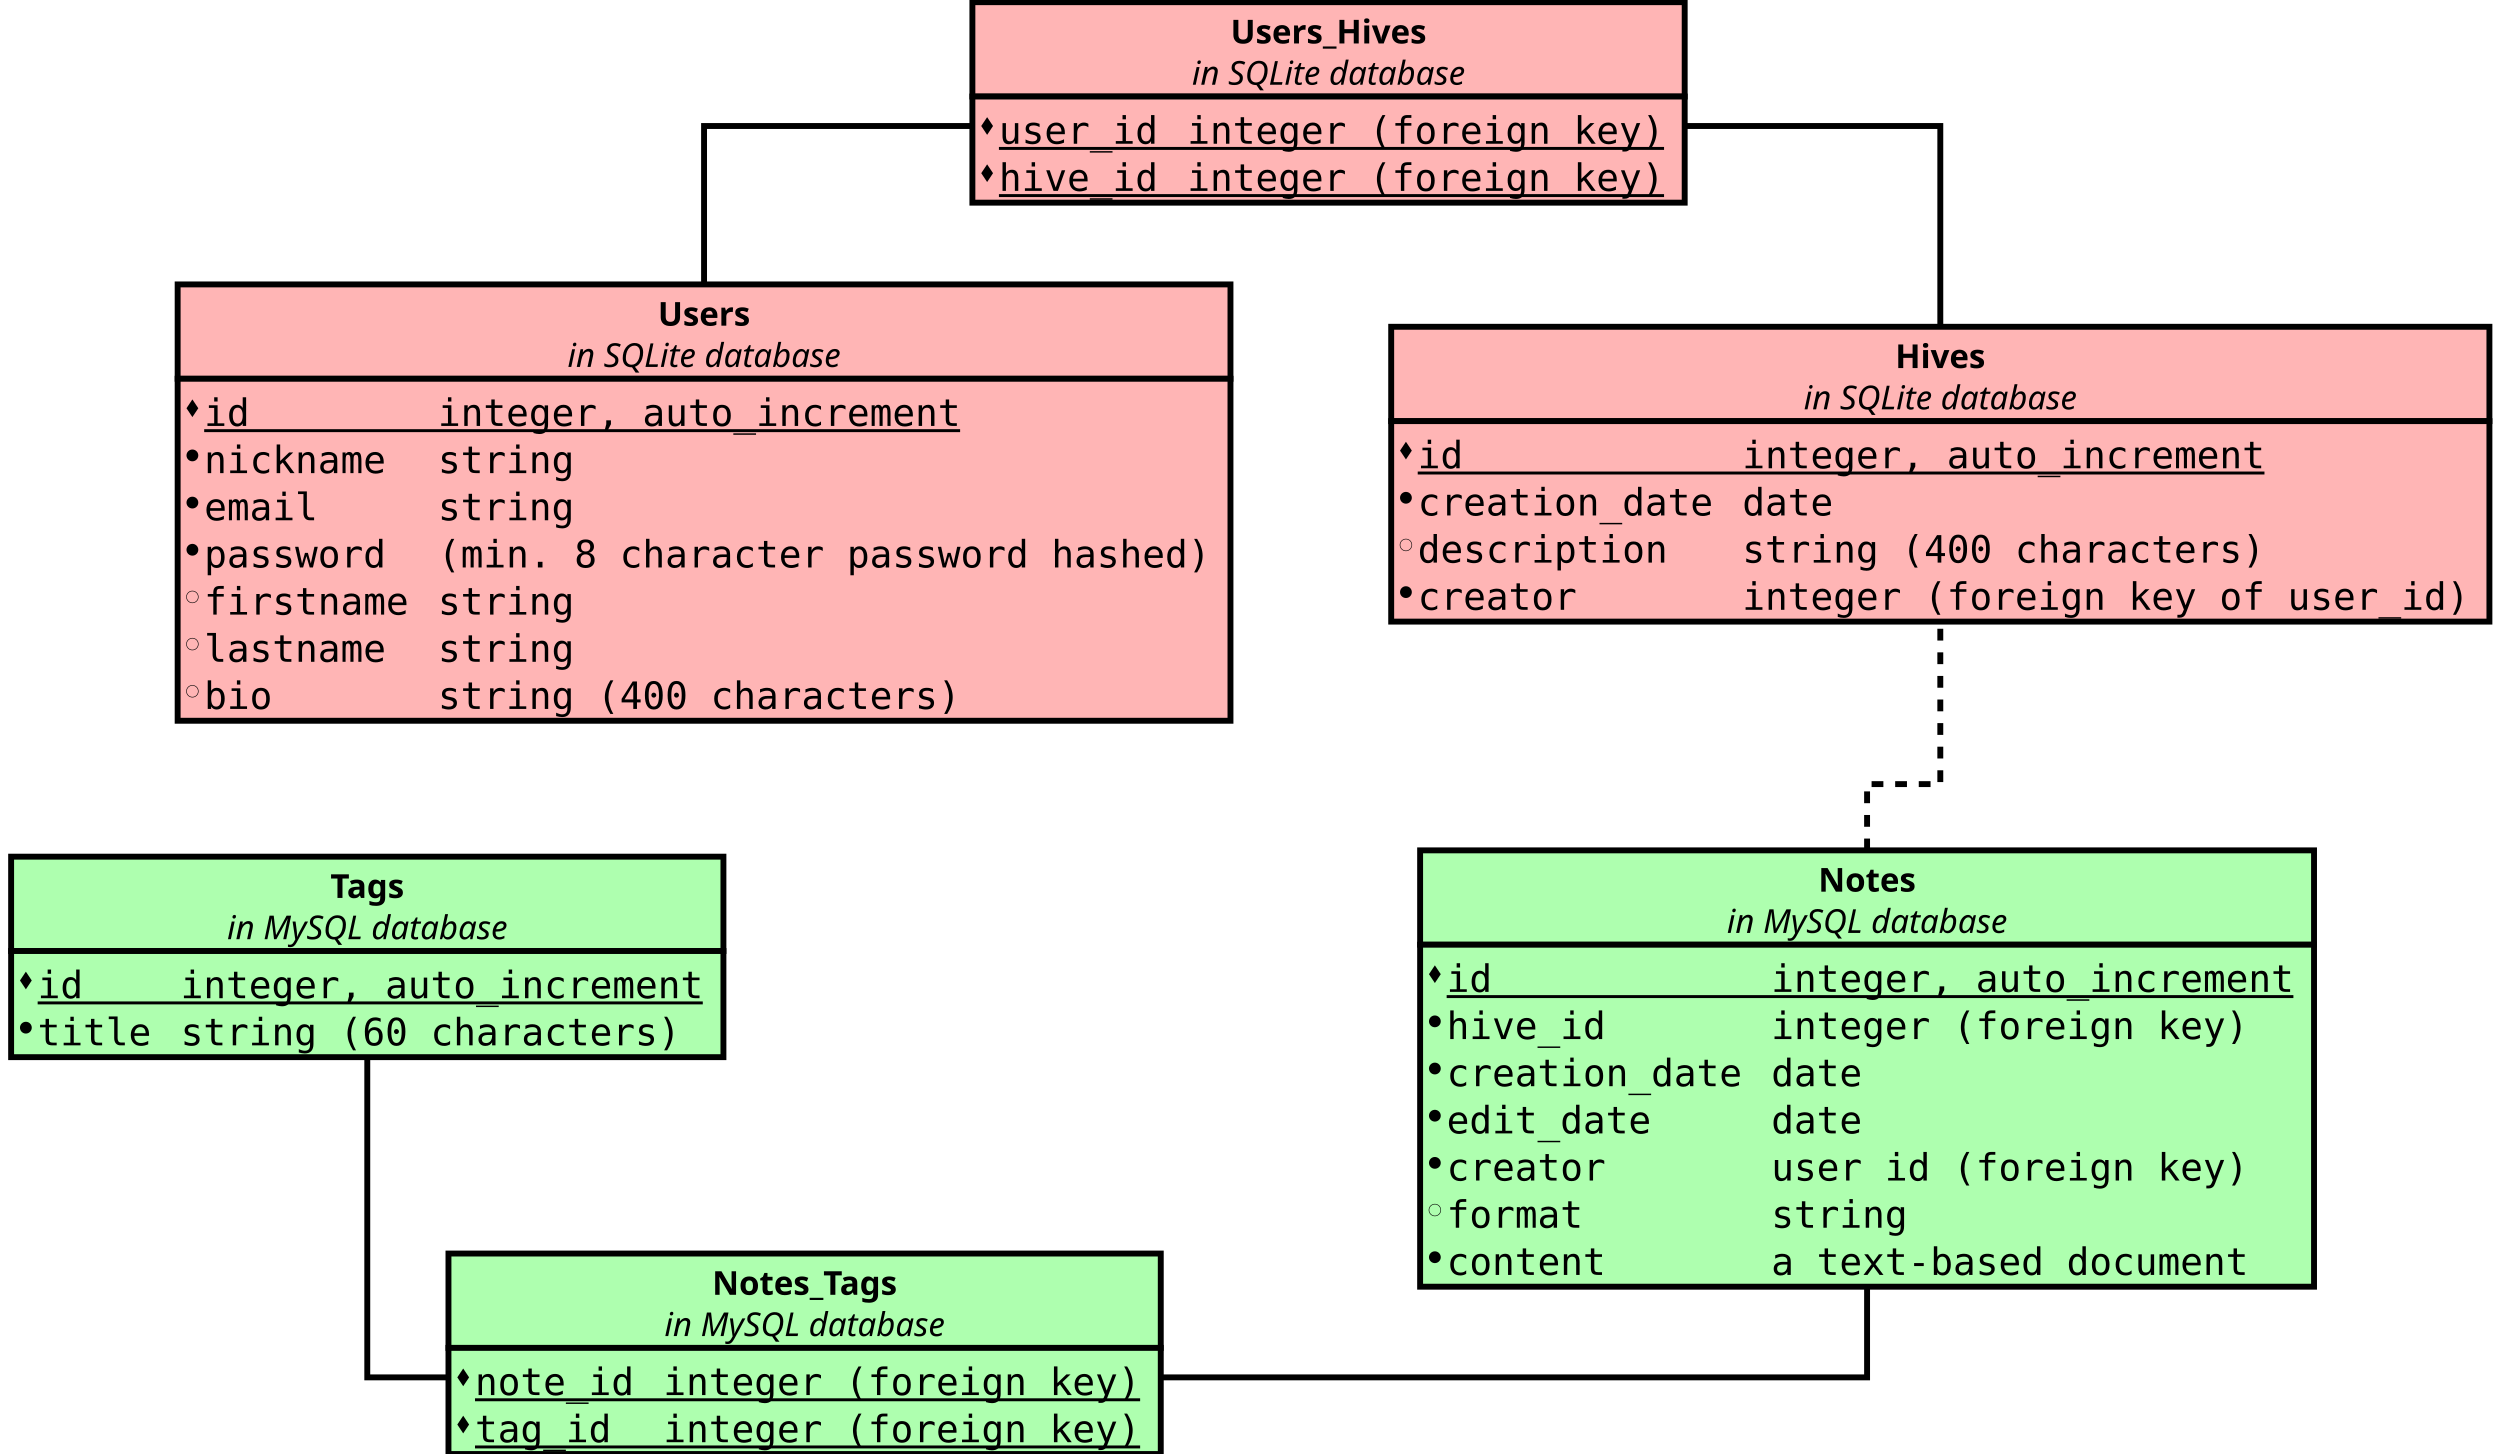
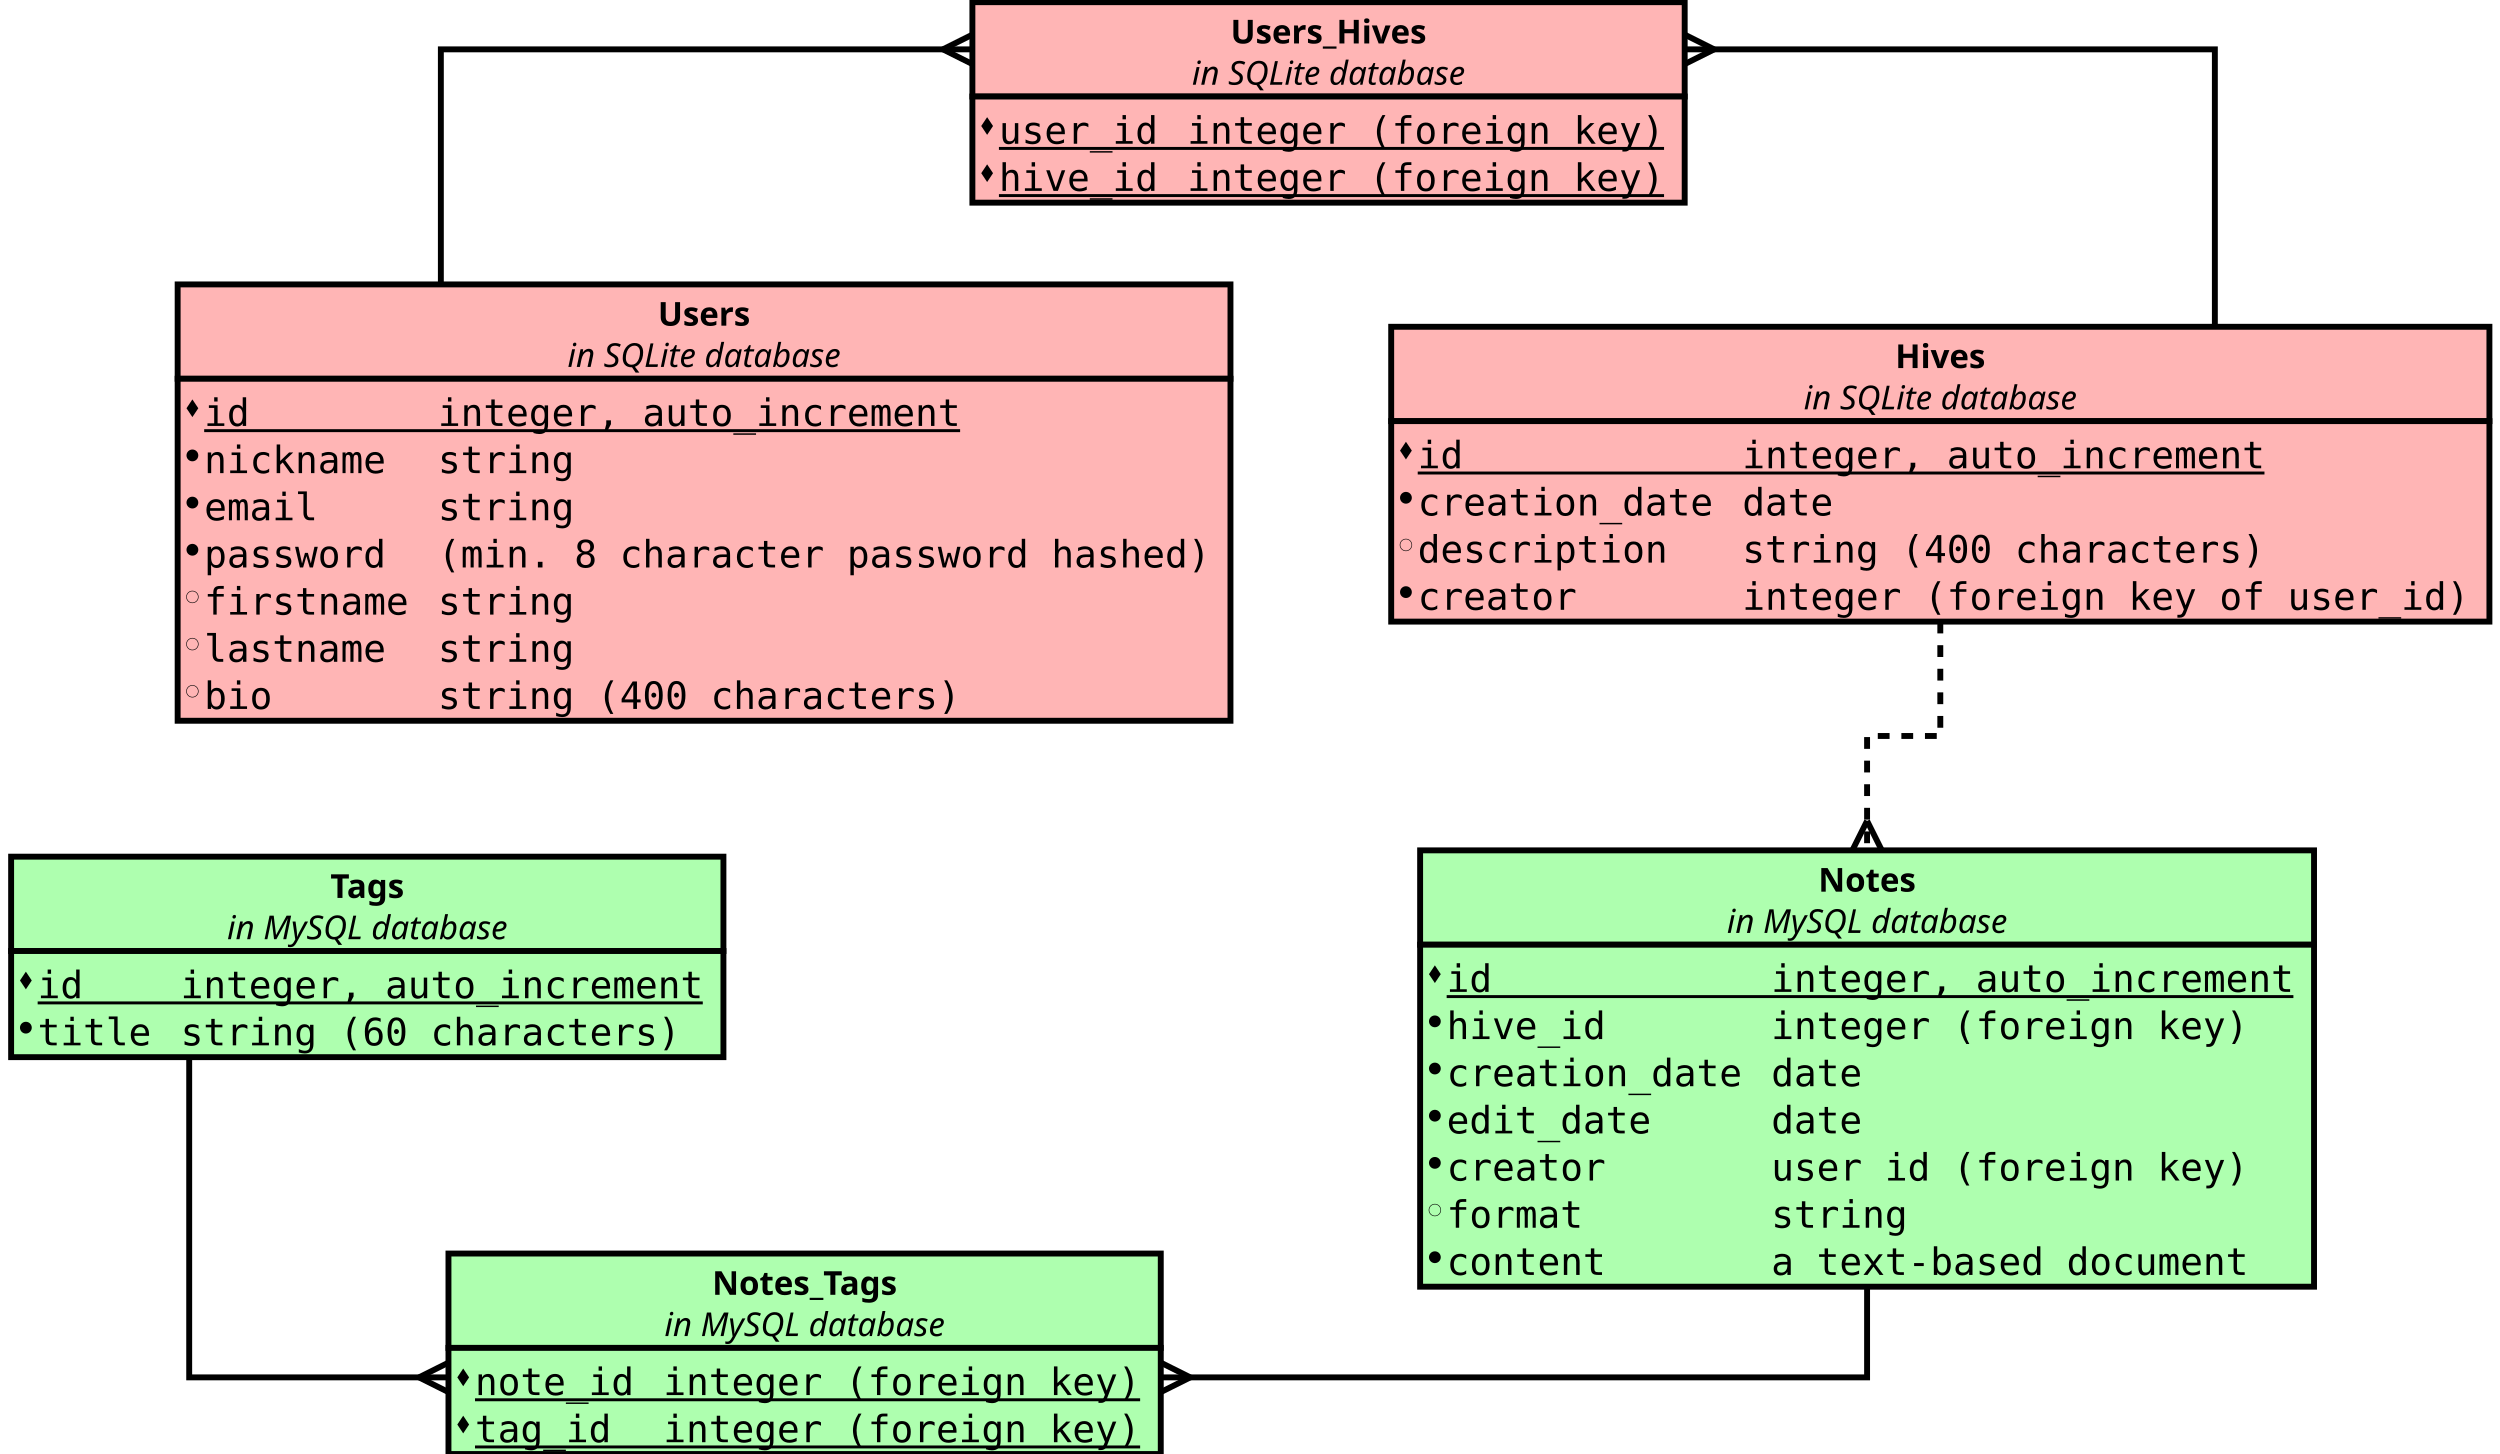
<svg xmlns="http://www.w3.org/2000/svg" width="43cm" height="25cm" viewBox="-151 -104 841 493">
  <g>
    <rect style="fill: #ffb5b5" x="-94.224" y="-7.53" width="357.1" height="32" />
    <rect style="fill: none; fill-opacity:0; stroke-width: 2; stroke: #000000" x="-94.224" y="-7.53" width="357.1" height="32" />
    <text font-size="11.2" style="fill: #000000;text-anchor:middle;font-family:sans-serif;font-style:normal;font-weight:700" x="84.326" y="6.47">Users</text>
    <text font-size="11.2" style="fill: #000000;text-anchor:middle;font-family:sans-serif;font-style:italic;font-weight:normal" x="84.326" y="20.47">in SQLite database</text>
    <rect style="fill: #ffb5b5" x="-94.224" y="24.47" width="357.1" height="116" />
    <rect style="fill: none; fill-opacity:0; stroke-width: 2; stroke: #000000" x="-94.224" y="24.47" width="357.1" height="116" />
    <polygon style="fill: #000000" points="-91.224,34.47 -89.224,37.47 -87.224,34.47 -89.224,31.47 " />
    <text font-size="12.8" style="fill: #000000;text-anchor:start;font-family:monospace;font-style:normal;font-weight:normal" x="-85.224" y="40.47">id</text>
    <text font-size="12.8" style="fill: #000000;text-anchor:start;font-family:monospace;font-style:normal;font-weight:normal" x="-5.924" y="40.47">integer, auto_increment</text>
    <line style="fill: none; fill-opacity:0; stroke-width: 1; stroke: #000000" x1="-85.224" y1="42.07" x2="171.176" y2="42.07" />
    <ellipse style="fill: #000000" cx="-89.224" cy="50.47" rx="2" ry="2" />
    <text font-size="12.8" style="fill: #000000;text-anchor:start;font-family:monospace;font-style:normal;font-weight:normal" x="-85.224" y="56.47">nickname</text>
    <text font-size="12.8" style="fill: #000000;text-anchor:start;font-family:monospace;font-style:normal;font-weight:normal" x="-5.924" y="56.47">string</text>
    <ellipse style="fill: #000000" cx="-89.224" cy="66.47" rx="2" ry="2" />
    <text font-size="12.8" style="fill: #000000;text-anchor:start;font-family:monospace;font-style:normal;font-weight:normal" x="-85.224" y="72.47">email</text>
    <text font-size="12.8" style="fill: #000000;text-anchor:start;font-family:monospace;font-style:normal;font-weight:normal" x="-5.924" y="72.47">string</text>
    <ellipse style="fill: #000000" cx="-89.224" cy="82.47" rx="2" ry="2" />
    <text font-size="12.8" style="fill: #000000;text-anchor:start;font-family:monospace;font-style:normal;font-weight:normal" x="-85.224" y="88.47">password</text>
    <text font-size="12.8" style="fill: #000000;text-anchor:start;font-family:monospace;font-style:normal;font-weight:normal" x="-5.924" y="88.47">(min. 8 character password hashed)</text>
    <ellipse style="fill: none; fill-opacity:0; stroke-width: 0.2; stroke: #000000" cx="-89.224" cy="98.47" rx="2" ry="2" />
    <text font-size="12.8" style="fill: #000000;text-anchor:start;font-family:monospace;font-style:normal;font-weight:normal" x="-85.224" y="104.47">firstname</text>
    <text font-size="12.8" style="fill: #000000;text-anchor:start;font-family:monospace;font-style:normal;font-weight:normal" x="-5.924" y="104.47">string</text>
    <ellipse style="fill: none; fill-opacity:0; stroke-width: 0.2; stroke: #000000" cx="-89.224" cy="114.47" rx="2" ry="2" />
    <text font-size="12.8" style="fill: #000000;text-anchor:start;font-family:monospace;font-style:normal;font-weight:normal" x="-85.224" y="120.47">lastname</text>
    <text font-size="12.8" style="fill: #000000;text-anchor:start;font-family:monospace;font-style:normal;font-weight:normal" x="-5.924" y="120.47">string</text>
    <ellipse style="fill: none; fill-opacity:0; stroke-width: 0.2; stroke: #000000" cx="-89.224" cy="130.47" rx="2" ry="2" />
    <text font-size="12.8" style="fill: #000000;text-anchor:start;font-family:monospace;font-style:normal;font-weight:normal" x="-85.224" y="136.47">bio</text>
    <text font-size="12.8" style="fill: #000000;text-anchor:start;font-family:monospace;font-style:normal;font-weight:normal" x="-5.924" y="136.47">string (400 characters)</text>
  </g>
  <g>
    <rect style="fill: #ffb5b5" x="317.39" y="6.839" width="372.5" height="32" />
    <rect style="fill: none; fill-opacity:0; stroke-width: 2; stroke: #000000" x="317.39" y="6.839" width="372.5" height="32" />
    <text font-size="11.2" style="fill: #000000;text-anchor:middle;font-family:sans-serif;font-style:normal;font-weight:700" x="503.64" y="20.839">Hives</text>
    <text font-size="11.2" style="fill: #000000;text-anchor:middle;font-family:sans-serif;font-style:italic;font-weight:normal" x="503.64" y="34.839">in SQLite database</text>
    <rect style="fill: #ffb5b5" x="317.39" y="38.839" width="372.5" height="68" />
    <rect style="fill: none; fill-opacity:0; stroke-width: 2; stroke: #000000" x="317.39" y="38.839" width="372.5" height="68" />
    <polygon style="fill: #000000" points="320.39,48.839 322.39,51.839 324.39,48.839 322.39,45.839 " />
    <text font-size="12.8" style="fill: #000000;text-anchor:start;font-family:monospace;font-style:normal;font-weight:normal" x="326.39" y="54.839">id</text>
    <text font-size="12.8" style="fill: #000000;text-anchor:start;font-family:monospace;font-style:normal;font-weight:normal" x="436.49" y="54.839">integer, auto_increment</text>
    <line style="fill: none; fill-opacity:0; stroke-width: 1; stroke: #000000" x1="326.39" y1="56.439" x2="613.59" y2="56.439" />
    <ellipse style="fill: #000000" cx="322.39" cy="64.839" rx="2" ry="2" />
    <text font-size="12.8" style="fill: #000000;text-anchor:start;font-family:monospace;font-style:normal;font-weight:normal" x="326.39" y="70.839">creation_date</text>
    <text font-size="12.8" style="fill: #000000;text-anchor:start;font-family:monospace;font-style:normal;font-weight:normal" x="436.49" y="70.839">date</text>
    <ellipse style="fill: none; fill-opacity:0; stroke-width: 0.2; stroke: #000000" cx="322.39" cy="80.839" rx="2" ry="2" />
    <text font-size="12.8" style="fill: #000000;text-anchor:start;font-family:monospace;font-style:normal;font-weight:normal" x="326.39" y="86.839">description</text>
    <text font-size="12.8" style="fill: #000000;text-anchor:start;font-family:monospace;font-style:normal;font-weight:normal" x="436.49" y="86.839">string (400 characters)</text>
    <ellipse style="fill: #000000" cx="322.39" cy="96.839" rx="2" ry="2" />
    <text font-size="12.8" style="fill: #000000;text-anchor:start;font-family:monospace;font-style:normal;font-weight:normal" x="326.39" y="102.839">creator</text>
    <text font-size="12.8" style="fill: #000000;text-anchor:start;font-family:monospace;font-style:normal;font-weight:normal" x="436.49" y="102.839">integer (foreign key of user_id)</text>
  </g>
  <g>
-     <rect style="fill: #aeffaf" x="327.203" y="184.428" width="303.2" height="32" />
-     <rect style="fill: none; fill-opacity:0; stroke-width: 2; stroke: #000000" x="327.203" y="184.428" width="303.2" height="32" />
-     <text font-size="11.2" style="fill: #000000;text-anchor:middle;font-family:sans-serif;font-style:normal;font-weight:700" x="478.803" y="198.428">Notes</text>
-     <text font-size="11.2" style="fill: #000000;text-anchor:middle;font-family:sans-serif;font-style:italic;font-weight:normal" x="478.803" y="212.428">in MySQL database</text>
-     <rect style="fill: #aeffaf" x="327.203" y="216.428" width="303.2" height="116" />
-     <rect style="fill: none; fill-opacity:0; stroke-width: 2; stroke: #000000" x="327.203" y="216.428" width="303.2" height="116" />
-     <polygon style="fill: #000000" points="330.203,226.428 332.203,229.428 334.203,226.428 332.203,223.428 " />
-     <text font-size="12.8" style="fill: #000000;text-anchor:start;font-family:monospace;font-style:normal;font-weight:normal" x="336.203" y="232.428">id</text>
-     <text font-size="12.8" style="fill: #000000;text-anchor:start;font-family:monospace;font-style:normal;font-weight:normal" x="446.303" y="232.428">integer, auto_increment</text>
-     <line style="fill: none; fill-opacity:0; stroke-width: 1; stroke: #000000" x1="336.203" y1="234.028" x2="623.403" y2="234.028" />
-     <ellipse style="fill: #000000" cx="332.203" cy="242.428" rx="2" ry="2" />
-     <text font-size="12.8" style="fill: #000000;text-anchor:start;font-family:monospace;font-style:normal;font-weight:normal" x="336.203" y="248.428">hive_id</text>
-     <text font-size="12.8" style="fill: #000000;text-anchor:start;font-family:monospace;font-style:normal;font-weight:normal" x="446.303" y="248.428">integer (foreign key)</text>
-     <ellipse style="fill: #000000" cx="332.203" cy="258.428" rx="2" ry="2" />
-     <text font-size="12.8" style="fill: #000000;text-anchor:start;font-family:monospace;font-style:normal;font-weight:normal" x="336.203" y="264.428">creation_date</text>
-     <text font-size="12.8" style="fill: #000000;text-anchor:start;font-family:monospace;font-style:normal;font-weight:normal" x="446.303" y="264.428">date</text>
-     <ellipse style="fill: #000000" cx="332.203" cy="274.428" rx="2" ry="2" />
-     <text font-size="12.8" style="fill: #000000;text-anchor:start;font-family:monospace;font-style:normal;font-weight:normal" x="336.203" y="280.428">edit_date</text>
-     <text font-size="12.8" style="fill: #000000;text-anchor:start;font-family:monospace;font-style:normal;font-weight:normal" x="446.303" y="280.428">date</text>
-     <ellipse style="fill: #000000" cx="332.203" cy="290.428" rx="2" ry="2" />
-     <text font-size="12.8" style="fill: #000000;text-anchor:start;font-family:monospace;font-style:normal;font-weight:normal" x="336.203" y="296.428">creator</text>
-     <text font-size="12.8" style="fill: #000000;text-anchor:start;font-family:monospace;font-style:normal;font-weight:normal" x="446.303" y="296.428">user id (foreign key)</text>
-     <ellipse style="fill: none; fill-opacity:0; stroke-width: 0.2; stroke: #000000" cx="332.203" cy="306.428" rx="2" ry="2" />
-     <text font-size="12.8" style="fill: #000000;text-anchor:start;font-family:monospace;font-style:normal;font-weight:normal" x="336.203" y="312.428">format</text>
-     <text font-size="12.8" style="fill: #000000;text-anchor:start;font-family:monospace;font-style:normal;font-weight:normal" x="446.303" y="312.428">string</text>
-     <ellipse style="fill: #000000" cx="332.203" cy="322.428" rx="2" ry="2" />
-     <text font-size="12.8" style="fill: #000000;text-anchor:start;font-family:monospace;font-style:normal;font-weight:normal" x="336.203" y="328.428">content</text>
-     <text font-size="12.8" style="fill: #000000;text-anchor:start;font-family:monospace;font-style:normal;font-weight:normal" x="446.303" y="328.428">a text-based document</text>
+     <rect style="fill: #aeffaf" x="327.204" y="184.428" width="303.2" height="32" />
+     <rect style="fill: none; fill-opacity:0; stroke-width: 2; stroke: #000000" x="327.204" y="184.428" width="303.2" height="32" />
+     <text font-size="11.2" style="fill: #000000;text-anchor:middle;font-family:sans-serif;font-style:normal;font-weight:700" x="478.804" y="198.428">Notes</text>
+     <text font-size="11.2" style="fill: #000000;text-anchor:middle;font-family:sans-serif;font-style:italic;font-weight:normal" x="478.804" y="212.428">in MySQL database</text>
+     <rect style="fill: #aeffaf" x="327.204" y="216.428" width="303.2" height="116" />
+     <rect style="fill: none; fill-opacity:0; stroke-width: 2; stroke: #000000" x="327.204" y="216.428" width="303.2" height="116" />
+     <polygon style="fill: #000000" points="330.204,226.428 332.204,229.428 334.204,226.428 332.204,223.428 " />
+     <text font-size="12.8" style="fill: #000000;text-anchor:start;font-family:monospace;font-style:normal;font-weight:normal" x="336.204" y="232.428">id</text>
+     <text font-size="12.8" style="fill: #000000;text-anchor:start;font-family:monospace;font-style:normal;font-weight:normal" x="446.304" y="232.428">integer, auto_increment</text>
+     <line style="fill: none; fill-opacity:0; stroke-width: 1; stroke: #000000" x1="336.204" y1="234.028" x2="623.404" y2="234.028" />
+     <ellipse style="fill: #000000" cx="332.204" cy="242.428" rx="2" ry="2" />
+     <text font-size="12.8" style="fill: #000000;text-anchor:start;font-family:monospace;font-style:normal;font-weight:normal" x="336.204" y="248.428">hive_id</text>
+     <text font-size="12.8" style="fill: #000000;text-anchor:start;font-family:monospace;font-style:normal;font-weight:normal" x="446.304" y="248.428">integer (foreign key)</text>
+     <ellipse style="fill: #000000" cx="332.204" cy="258.428" rx="2" ry="2" />
+     <text font-size="12.8" style="fill: #000000;text-anchor:start;font-family:monospace;font-style:normal;font-weight:normal" x="336.204" y="264.428">creation_date</text>
+     <text font-size="12.8" style="fill: #000000;text-anchor:start;font-family:monospace;font-style:normal;font-weight:normal" x="446.304" y="264.428">date</text>
+     <ellipse style="fill: #000000" cx="332.204" cy="274.428" rx="2" ry="2" />
+     <text font-size="12.8" style="fill: #000000;text-anchor:start;font-family:monospace;font-style:normal;font-weight:normal" x="336.204" y="280.428">edit_date</text>
+     <text font-size="12.8" style="fill: #000000;text-anchor:start;font-family:monospace;font-style:normal;font-weight:normal" x="446.304" y="280.428">date</text>
+     <ellipse style="fill: #000000" cx="332.204" cy="290.428" rx="2" ry="2" />
+     <text font-size="12.8" style="fill: #000000;text-anchor:start;font-family:monospace;font-style:normal;font-weight:normal" x="336.204" y="296.428">creator</text>
+     <text font-size="12.8" style="fill: #000000;text-anchor:start;font-family:monospace;font-style:normal;font-weight:normal" x="446.304" y="296.428">user id (foreign key)</text>
+     <ellipse style="fill: none; fill-opacity:0; stroke-width: 0.2; stroke: #000000" cx="332.204" cy="306.428" rx="2" ry="2" />
+     <text font-size="12.8" style="fill: #000000;text-anchor:start;font-family:monospace;font-style:normal;font-weight:normal" x="336.204" y="312.428">format</text>
+     <text font-size="12.8" style="fill: #000000;text-anchor:start;font-family:monospace;font-style:normal;font-weight:normal" x="446.304" y="312.428">string</text>
+     <ellipse style="fill: #000000" cx="332.204" cy="322.428" rx="2" ry="2" />
+     <text font-size="12.8" style="fill: #000000;text-anchor:start;font-family:monospace;font-style:normal;font-weight:normal" x="336.204" y="328.428">content</text>
+     <text font-size="12.8" style="fill: #000000;text-anchor:start;font-family:monospace;font-style:normal;font-weight:normal" x="446.304" y="328.428">a text-based document</text>
  </g>
  <g>
    <rect style="fill: #aeffaf" x="-150.706" y="186.57" width="241.6" height="32" />
    <rect style="fill: none; fill-opacity:0; stroke-width: 2; stroke: #000000" x="-150.706" y="186.57" width="241.6" height="32" />
    <text font-size="11.2" style="fill: #000000;text-anchor:middle;font-family:sans-serif;font-style:normal;font-weight:700" x="-29.906" y="200.57">Tags</text>
    <text font-size="11.2" style="fill: #000000;text-anchor:middle;font-family:sans-serif;font-style:italic;font-weight:normal" x="-29.906" y="214.57">in MySQL database</text>
    <rect style="fill: #aeffaf" x="-150.706" y="218.57" width="241.6" height="36" />
    <rect style="fill: none; fill-opacity:0; stroke-width: 2; stroke: #000000" x="-150.706" y="218.57" width="241.6" height="36" />
    <polygon style="fill: #000000" points="-147.706,228.57 -145.706,231.57 -143.706,228.57 -145.706,225.57 " />
    <text font-size="12.8" style="fill: #000000;text-anchor:start;font-family:monospace;font-style:normal;font-weight:normal" x="-141.706" y="234.57">id</text>
    <text font-size="12.8" style="fill: #000000;text-anchor:start;font-family:monospace;font-style:normal;font-weight:normal" x="-93.206" y="234.57">integer, auto_increment</text>
    <line style="fill: none; fill-opacity:0; stroke-width: 1; stroke: #000000" x1="-141.706" y1="236.17" x2="83.894" y2="236.17" />
    <ellipse style="fill: #000000" cx="-145.706" cy="244.57" rx="2" ry="2" />
    <text font-size="12.8" style="fill: #000000;text-anchor:start;font-family:monospace;font-style:normal;font-weight:normal" x="-141.706" y="250.57">title</text>
    <text font-size="12.8" style="fill: #000000;text-anchor:start;font-family:monospace;font-style:normal;font-weight:normal" x="-93.206" y="250.57">string (60 characters)</text>
  </g>
  <g>
    <rect style="fill: #aeffaf" x="-2.367" y="321.182" width="241.6" height="32" />
    <rect style="fill: none; fill-opacity:0; stroke-width: 2; stroke: #000000" x="-2.367" y="321.182" width="241.6" height="32" />
    <text font-size="11.2" style="fill: #000000;text-anchor:middle;font-family:sans-serif;font-style:normal;font-weight:700" x="118.433" y="335.182">Notes_Tags</text>
    <text font-size="11.2" style="fill: #000000;text-anchor:middle;font-family:sans-serif;font-style:italic;font-weight:normal" x="118.433" y="349.182">in MySQL database</text>
    <rect style="fill: #aeffaf" x="-2.367" y="353.182" width="241.6" height="36" />
    <rect style="fill: none; fill-opacity:0; stroke-width: 2; stroke: #000000" x="-2.367" y="353.182" width="241.6" height="36" />
    <polygon style="fill: #000000" points="0.633,363.182 2.633,366.182 4.633,363.182 2.633,360.182 " />
    <text font-size="12.8" style="fill: #000000;text-anchor:start;font-family:monospace;font-style:normal;font-weight:normal" x="6.633" y="369.182">note_id</text>
    <text font-size="12.8" style="fill: #000000;text-anchor:start;font-family:monospace;font-style:normal;font-weight:normal" x="70.533" y="369.182">integer (foreign key)</text>
    <line style="fill: none; fill-opacity:0; stroke-width: 1; stroke: #000000" x1="6.633" y1="370.782" x2="232.233" y2="370.782" />
    <polygon style="fill: #000000" points="0.633,379.182 2.633,382.182 4.633,379.182 2.633,376.182 " />
    <text font-size="12.8" style="fill: #000000;text-anchor:start;font-family:monospace;font-style:normal;font-weight:normal" x="6.633" y="385.182">tag_id</text>
    <text font-size="12.8" style="fill: #000000;text-anchor:start;font-family:monospace;font-style:normal;font-weight:normal" x="70.533" y="385.182">integer (foreign key)</text>
    <line style="fill: none; fill-opacity:0; stroke-width: 1; stroke: #000000" x1="6.633" y1="386.782" x2="232.233" y2="386.782" />
  </g>
  <g>
    <rect style="fill: #ffb5b5" x="175.339" y="-103.26" width="241.6" height="32" />
    <rect style="fill: none; fill-opacity:0; stroke-width: 2; stroke: #000000" x="175.339" y="-103.26" width="241.6" height="32" />
    <text font-size="11.2" style="fill: #000000;text-anchor:middle;font-family:sans-serif;font-style:normal;font-weight:700" x="296.139" y="-89.26">Users_Hives</text>
    <text font-size="11.2" style="fill: #000000;text-anchor:middle;font-family:sans-serif;font-style:italic;font-weight:normal" x="296.139" y="-75.26">in SQLite database</text>
    <rect style="fill: #ffb5b5" x="175.339" y="-71.26" width="241.6" height="36" />
    <rect style="fill: none; fill-opacity:0; stroke-width: 2; stroke: #000000" x="175.339" y="-71.26" width="241.6" height="36" />
    <polygon style="fill: #000000" points="178.339,-61.26 180.339,-58.26 182.339,-61.26 180.339,-64.26 " />
    <text font-size="12.8" style="fill: #000000;text-anchor:start;font-family:monospace;font-style:normal;font-weight:normal" x="184.339" y="-55.26">user_id</text>
    <text font-size="12.8" style="fill: #000000;text-anchor:start;font-family:monospace;font-style:normal;font-weight:normal" x="248.239" y="-55.26">integer (foreign key)</text>
    <line style="fill: none; fill-opacity:0; stroke-width: 1; stroke: #000000" x1="184.339" y1="-53.66" x2="409.939" y2="-53.66" />
    <polygon style="fill: #000000" points="178.339,-45.26 180.339,-42.26 182.339,-45.26 180.339,-48.26 " />
    <text font-size="12.8" style="fill: #000000;text-anchor:start;font-family:monospace;font-style:normal;font-weight:normal" x="184.339" y="-39.26">hive_id</text>
    <text font-size="12.8" style="fill: #000000;text-anchor:start;font-family:monospace;font-style:normal;font-weight:normal" x="248.239" y="-39.26">integer (foreign key)</text>
    <line style="fill: none; fill-opacity:0; stroke-width: 1; stroke: #000000" x1="184.339" y1="-37.66" x2="409.939" y2="-37.66" />
  </g>
-   <polyline style="fill: none; fill-opacity:0; stroke-width: 2; stroke: #000000" points="84.326,-7.53 84.326,-61.26 175.339,-61.26 " />
-   <polyline style="fill: none; fill-opacity:0; stroke-width: 2; stroke: #000000" points="503.64,6.839 503.64,-61.26 416.939,-61.26 " />
-   <polyline style="fill: none; fill-opacity:0; stroke-width: 2; stroke: #000000" points="-29.906,254.57 -29.906,363.182 -2.367,363.182 " />
-   <polyline style="fill: none; fill-opacity:0; stroke-width: 2; stroke: #000000" points="239.233,363.182 478.803,363.182 478.803,332.428 " />
-   <polyline style="fill: none; fill-opacity:0; stroke-width: 2; stroke-dasharray: 4; stroke: #000000" points="478.803,184.428 478.803,161.958 503.64,161.958 503.64,106.839 " />
+   <g>
+     <polyline style="fill: none; fill-opacity:0; stroke-width: 2; stroke-dasharray: 4; stroke: #000000" points="503.64,106.839 503.64,145.633 478.804,145.633 478.804,184.428 " />
+     <line style="fill: none; fill-opacity:0; stroke-width: 2; stroke: #000000" x1="478.804" y1="174.428" x2="473.804" y2="184.428" />
+     <line style="fill: none; fill-opacity:0; stroke-width: 2; stroke: #000000" x1="478.804" y1="174.428" x2="483.804" y2="184.428" />
+   </g>
+   <g>
+     <polyline style="fill: none; fill-opacity:0; stroke-width: 2; stroke: #000000" points="-90.306,254.57 -90.306,363.182 -2.367,363.182 " />
+     <line style="fill: none; fill-opacity:0; stroke-width: 2; stroke: #000000" x1="-12.367" y1="363.182" x2="-2.367" y2="368.182" />
+     <line style="fill: none; fill-opacity:0; stroke-width: 2; stroke: #000000" x1="-12.367" y1="363.182" x2="-2.367" y2="358.182" />
+   </g>
+   <g>
+     <polyline style="fill: none; fill-opacity:0; stroke-width: 2; stroke: #000000" points="478.804,332.428 478.804,363.182 239.233,363.182 " />
+     <line style="fill: none; fill-opacity:0; stroke-width: 2; stroke: #000000" x1="249.233" y1="363.182" x2="239.233" y2="358.182" />
+     <line style="fill: none; fill-opacity:0; stroke-width: 2; stroke: #000000" x1="249.233" y1="363.182" x2="239.233" y2="368.182" />
+   </g>
+   <g>
+     <polyline style="fill: none; fill-opacity:0; stroke-width: 2; stroke: #000000" points="-4.949,-7.53 -4.949,-87.26 175.339,-87.26 " />
+     <line style="fill: none; fill-opacity:0; stroke-width: 2; stroke: #000000" x1="165.339" y1="-87.26" x2="175.339" y2="-82.26" />
+     <line style="fill: none; fill-opacity:0; stroke-width: 2; stroke: #000000" x1="165.339" y1="-87.26" x2="175.339" y2="-92.26" />
+   </g>
+   <g>
+     <polyline style="fill: none; fill-opacity:0; stroke-width: 2; stroke: #000000" points="596.765,6.839 596.765,-87.26 416.939,-87.26 " />
+     <line style="fill: none; fill-opacity:0; stroke-width: 2; stroke: #000000" x1="426.939" y1="-87.26" x2="416.939" y2="-92.26" />
+     <line style="fill: none; fill-opacity:0; stroke-width: 2; stroke: #000000" x1="426.939" y1="-87.26" x2="416.939" y2="-82.26" />
+   </g>
</svg>
